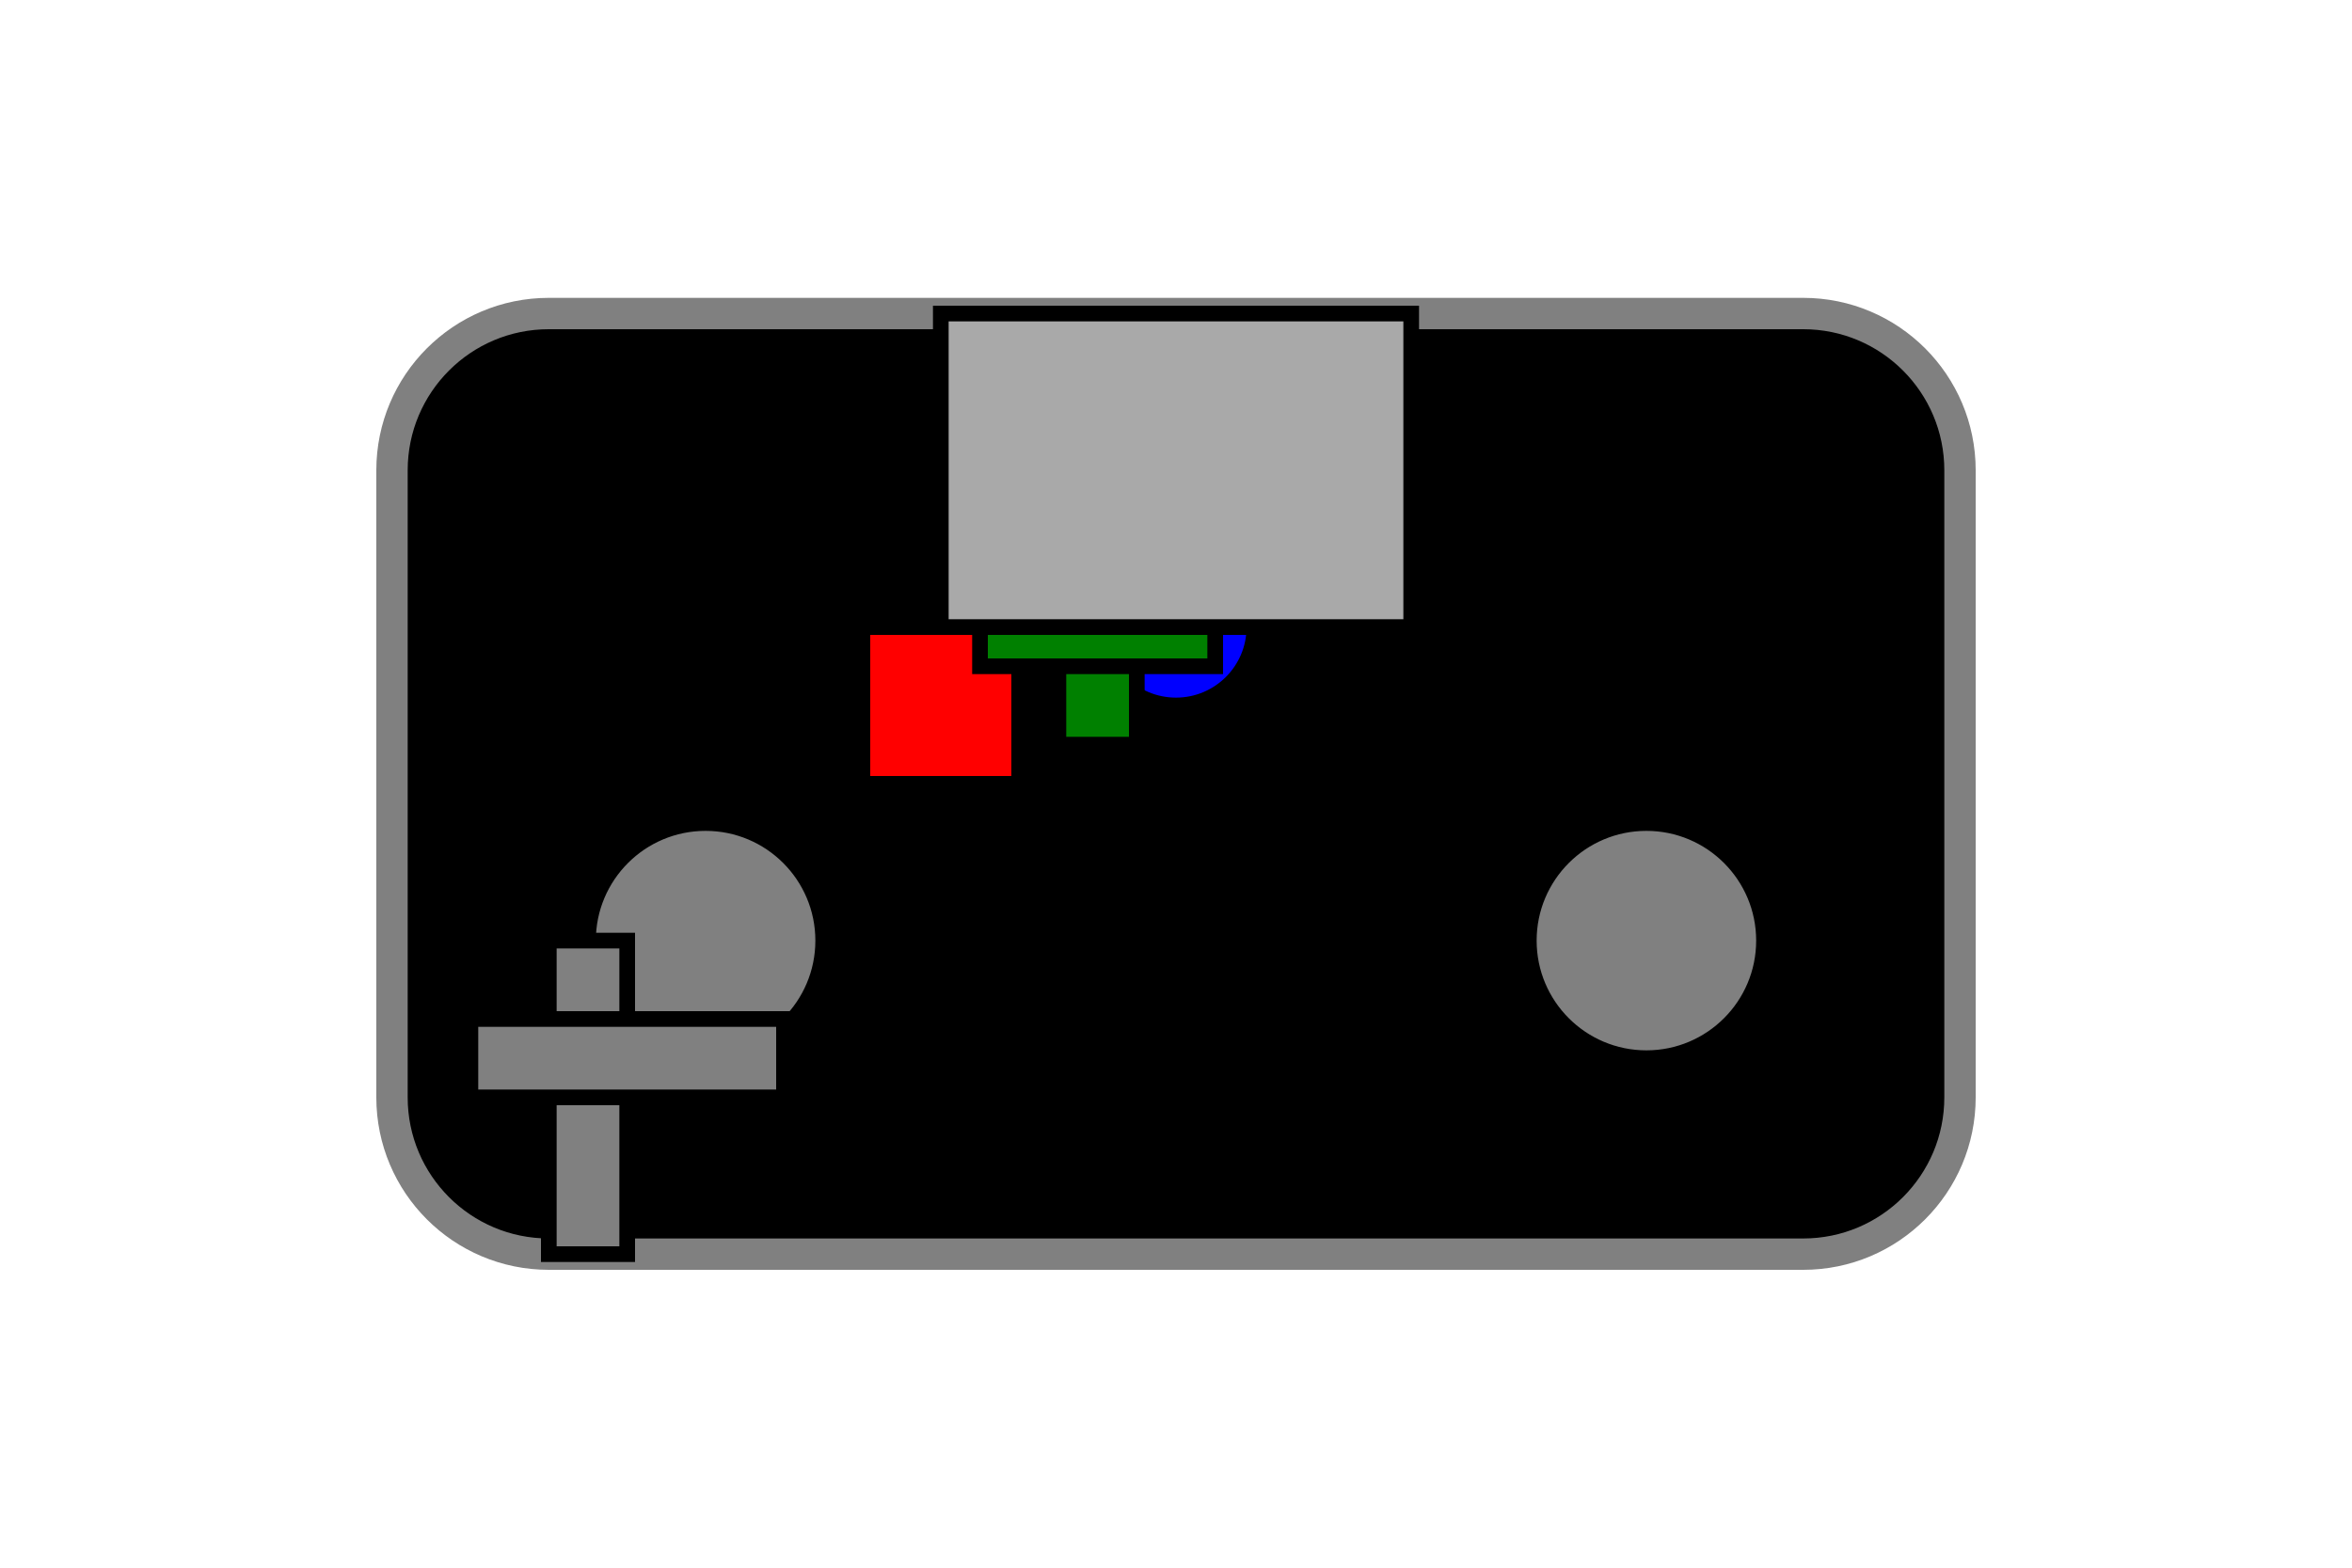
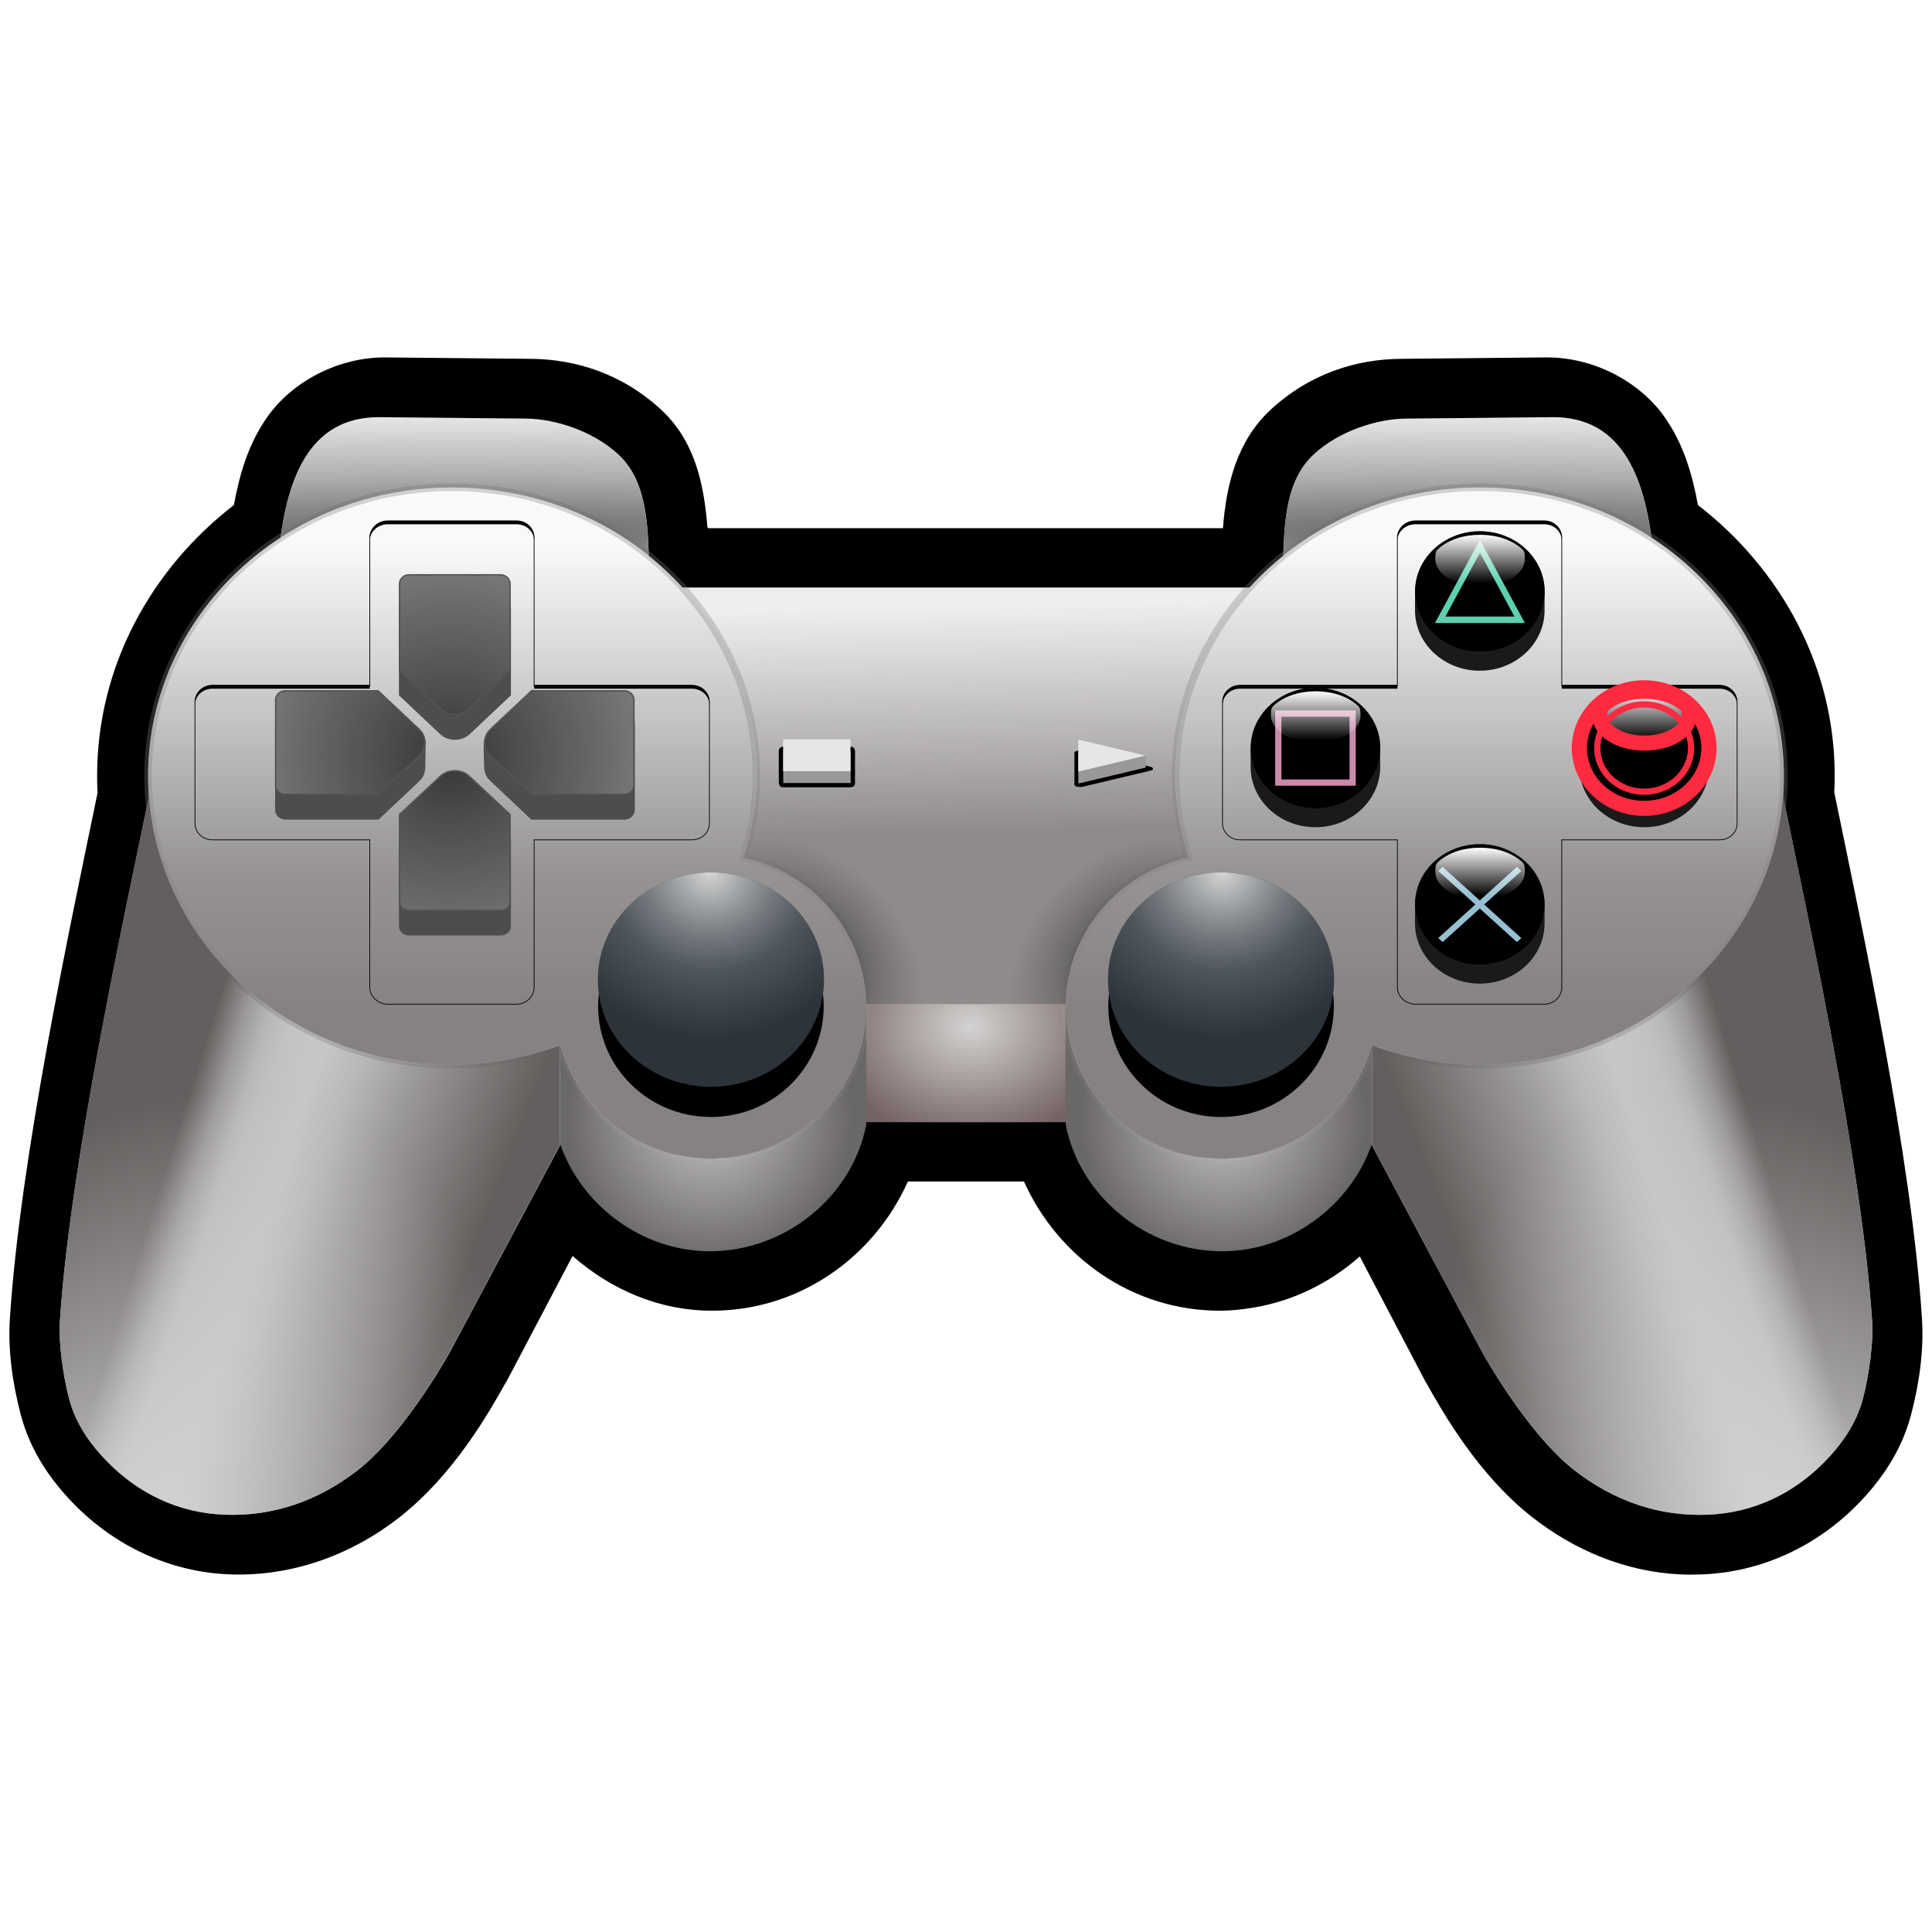
- <svg xmlns="http://www.w3.org/2000/svg" width="300" height="200" viewBox="0 0 300 200">
-   <rect x="50" y="40" width="200" height="120" rx="20" ry="20" fill="black" stroke="gray" stroke-width="4" />
-   <rect x="110" y="80" width="20" height="20" fill="red" stroke="black" stroke-width="2" />
-   <circle cx="150" cy="80" r="10" fill="blue" stroke="black" stroke-width="2" />
-   <rect x="135" y="65" width="10" height="30" fill="green" stroke="black" stroke-width="2" />
-   <rect x="125" y="75" width="30" height="10" fill="green" stroke="black" stroke-width="2" />
-   <polygon points="170,80 160,70 150,80" fill="purple" stroke="black" stroke-width="2" />
-   <circle cx="90" cy="120" r="15" fill="gray" stroke="black" stroke-width="2" />
-   <circle cx="210" cy="120" r="15" fill="gray" stroke="black" stroke-width="2" />
-   <rect x="70" y="120" width="10" height="40" fill="gray" stroke="black" stroke-width="2" />
-   <rect x="60" y="130" width="40" height="10" fill="gray" stroke="black" stroke-width="2" />
-   <rect x="120" y="40" width="60" height="40" fill="darkgray" stroke="black" stroke-width="2" />
+ <svg xmlns="http://www.w3.org/2000/svg" xmlns:xlink="http://www.w3.org/1999/xlink" id="svg3055" viewBox="0 0 128 128" version="1.1">
+   <defs id="defs3059">
+     <radialGradient id="radialGradient5540" gradientUnits="userSpaceOnUse" cy="81.441" cx="44.746" gradientTransform="matrix(-1.5161 2.6155e-7 -.0000011911 -1.6402 116.86 193.02)" r="8.784">
+       <stop id="stop4031-2" style="stop-color:#d6d6d6" offset="0" />
+       <stop id="stop4043-37" style="stop-color:#b9bdbe;stop-opacity:.498" offset=".396" />
+       <stop id="stop4045-96" style="stop-color:#b9bdbe;stop-opacity:.247" offset=".596" />
+       <stop id="stop4033-68" style="stop-color:#b9bdbe;stop-opacity:0" offset="1" />
+     </radialGradient>
+     <radialGradient id="radialGradient5544" gradientUnits="userSpaceOnUse" cy="43.666" cx="-133.8" gradientTransform="matrix(1.2207 0 0 1.2054 190.68 -99.346)" r="11.75">
+       <stop id="stop8088-6" style="stop-color:#333333" offset="0" />
+       <stop id="stop8090-9" style="stop-color:#333333;stop-opacity:0" offset="1" />
+     </radialGradient>
+     <linearGradient id="linearGradient5546" y2="2.346" gradientUnits="userSpaceOnUse" x2="-66.394" gradientTransform="matrix(1.0099 0 0 .99874 162.7 -60.551)" y1="-.911" x1="-66.394">
+       <stop id="stop8202-3" style="stop-color:#ffffff" offset="0" />
+       <stop id="stop8204-7" style="stop-color:#ffffff;stop-opacity:0" offset="1" />
+     </linearGradient>
+     <linearGradient id="linearGradient5548" y2="2.346" gradientUnits="userSpaceOnUse" x2="-66.394" gradientTransform="matrix(1.0099 0 0 .99874 151.81 -50.183)" y1="-.911" x1="-66.394">
+       <stop id="stop8202-1-1" style="stop-color:#ffffff" offset="0" />
+       <stop id="stop8204-9-0" style="stop-color:#ffffff;stop-opacity:0" offset="1" />
+     </linearGradient>
+     <linearGradient id="linearGradient5550" y2="2.346" gradientUnits="userSpaceOnUse" x2="-66.394" gradientTransform="matrix(1.0099 0 0 .99874 162.7 -39.82)" y1="-.911" x1="-66.394">
+       <stop id="stop8202-1-8-7" style="stop-color:#ffffff" offset="0" />
+       <stop id="stop8204-9-7-9" style="stop-color:#ffffff;stop-opacity:0" offset="1" />
+     </linearGradient>
+     <linearGradient id="linearGradient5552" y2="2.346" gradientUnits="userSpaceOnUse" x2="-66.394" gradientTransform="translate(-29.866 8.4445)" y1="-.911" x1="-66.394">
+       <stop id="stop8202-1-5-9" style="stop-color:#ffffff" offset="0" />
+       <stop id="stop8204-9-9-3" style="stop-color:#ffffff;stop-opacity:0" offset="1" />
+     </linearGradient>
+     <linearGradient id="linearGradient4128-0">
+       <stop id="stop4130-5" style="stop-color:#625f5e" offset="0" />
+       <stop id="stop4136-0" style="stop-color:#625f5e;stop-opacity:.498" offset=".263" />
+       <stop id="stop4138-3" style="stop-color:#625f5e;stop-opacity:.247" offset=".477" />
+       <stop id="stop4132-52" style="stop-color:#625f5e;stop-opacity:0" offset="1" />
+     </linearGradient>
+     <linearGradient id="linearGradient4224-06">
+       <stop id="stop4226-94" style="stop-color:#625f5e" offset="0" />
+       <stop id="stop4228-5" style="stop-color:#625f5e;stop-opacity:.498" offset=".473" />
+       <stop id="stop4230-2" style="stop-color:#625f5e;stop-opacity:.247" offset=".68" />
+       <stop id="stop4232-58" style="stop-color:#625f5e;stop-opacity:0" offset="1" />
+     </linearGradient>
+     <linearGradient id="linearGradient4282-6">
+       <stop id="stop4284-8" style="stop-color:#d8d7d6" offset="0" />
+       <stop id="stop4286-9" style="stop-color:#d8d7d6;stop-opacity:0" offset="1" />
+     </linearGradient>
+     <radialGradient id="radialGradient6495" gradientUnits="userSpaceOnUse" cy="58.218" cx="63.446" gradientTransform="matrix(.72537 0 0 .58864 70.056 -49.161)" r="13">
+       <stop id="stop4754-57" style="stop-color:#d4d3d2" offset="0" />
+       <stop id="stop4756-1" style="stop-color:#d4d3d2;stop-opacity:0" offset="1" />
+     </radialGradient>
+     <linearGradient id="linearGradient6497" y2="1.848" gradientUnits="userSpaceOnUse" x2="190.89" gradientTransform="matrix(1.0099 0 0 .99874 -77.496 -44.543)" y1="16.693" x1="191.18">
+       <stop id="stop4405-7-87" style="stop-color:#7e7a7a;stop-opacity:.846" offset="0" />
+       <stop id="stop4401-2-8" style="stop-color:#7f7b7a;stop-opacity:0" offset="1" />
+     </linearGradient>
+     <radialGradient id="radialGradient6499" gradientUnits="userSpaceOnUse" cy="41.353" cx="97.676" gradientTransform="matrix(8.6764 -.000047503 -3.8579e-7 .73207 -698.36 -77.899)" r="12.146">
+       <stop id="stop4363-9" style="stop-color:#666666" offset="0" />
+       <stop id="stop4369-89" style="stop-color:#6d6a68;stop-opacity:.498" offset=".438" />
+       <stop id="stop4365-4" style="stop-color:#666666;stop-opacity:0" offset="1" />
+     </radialGradient>
+     <radialGradient id="radialGradient6501" gradientUnits="userSpaceOnUse" cy="41.353" cx="97.676" gradientTransform="matrix(-8.6764 -.000047503 3.8579e-7 .73207 929.94 -77.899)" r="12.146">
+       <stop id="stop4363-4-15" style="stop-color:#666666" offset="0" />
+       <stop id="stop4369-8-98" style="stop-color:#6d6a68;stop-opacity:.498" offset=".438" />
+       <stop id="stop4365-8-0" style="stop-color:#666666;stop-opacity:0" offset="1" />
+     </radialGradient>
+     <radialGradient id="radialGradient6503" gradientUnits="userSpaceOnUse" cy="53.624" cx="-111.8" gradientTransform="matrix(.52666 -.51507 .69157 .69162 126.64 -114.06)" r="9.354">
+       <stop id="stop7366-1" style="stop-color:#333333" offset="0" />
+       <stop id="stop7368-8" style="stop-color:#4d4d4d;stop-opacity:0" offset="1" />
+     </radialGradient>
+     <radialGradient id="radialGradient6505" gradientUnits="userSpaceOnUse" cy="53.624" cx="-111.8" gradientTransform="matrix(-.52666 -.51507 -.69157 .69162 105 -114.06)" r="9.354">
+       <stop id="stop7366-9-7" style="stop-color:#333333" offset="0" />
+       <stop id="stop7368-5-5" style="stop-color:#4d4d4d;stop-opacity:0" offset="1" />
+     </radialGradient>
+     <radialGradient id="radialGradient6507" gradientUnits="userSpaceOnUse" cy="70.141" cx="75.514" gradientTransform="matrix(0 .9513 -.94117 -1.1655e-7 198.83 -80.639)" r="10.055">
+       <stop id="stop4329-99" style="stop-color:#c5c3c2" offset="0" />
+       <stop id="stop4331-29" style="stop-color:#c5c3c2;stop-opacity:0" offset="1" />
+     </radialGradient>
+     <linearGradient id="linearGradient6509" y2="29.68" gradientUnits="userSpaceOnUse" x2="-100.06" gradientTransform="matrix(1.0099 0 0 .99874 216.78 -76.338)" y1="60.387" x1="-100.06">
+       <stop id="stop7315-5" style="stop-color:#858281" offset="0" />
+       <stop id="stop7321-11" style="stop-color:#858281;stop-opacity:.846" offset="0.3" />
+       <stop id="stop7317-0" style="stop-color:#858281;stop-opacity:0" offset="1" />
+     </linearGradient>
+     <linearGradient id="linearGradient6511" y2="77.216" xlink:href="#linearGradient4128-0" gradientUnits="userSpaceOnUse" x2="109.49" gradientTransform="matrix(-1.0099 0 0 .99874 137.02 -209.63)" y1="75.032" x1="116.58" />
+     <linearGradient id="linearGradient6513" y2="116.26" xlink:href="#linearGradient4224-06" gradientUnits="userSpaceOnUse" x2="85.186" gradientTransform="matrix(-1.0099 0 0 .99874 108.41 -246.73)" y1="122.27" x1="69.623" />
+     <radialGradient id="radialGradient6515" xlink:href="#linearGradient4282-6" gradientUnits="userSpaceOnUse" cy="52.009" cx="-11.619" gradientTransform="matrix(-1.1298 -.52151 -.79765 1.6901 42.468 -195.94)" r="19.804" />
+     <radialGradient id="radialGradient6517" gradientUnits="userSpaceOnUse" cy="70.141" cx="75.514" gradientTransform="matrix(0 .9513 .94117 -1.1655e-7 32.745 -80.639)" r="10.055">
+       <stop id="stop4329-5-0" style="stop-color:#c5c3c2" offset="0" />
+       <stop id="stop4331-1-7" style="stop-color:#c5c3c2;stop-opacity:0" offset="1" />
+     </radialGradient>
+   </defs>
+   <g id="layer4">
+     <path id="path6256-3" style="fill:#000000" d="m-138.41 17.188c-3.228-0.032-6.259 1.646-7.875 3.938-1.279 1.814-1.845 3.823-2.219 5.844-5.45 4.211-9.062 10.648-9.062 17.938 0 0.443 0.008 0.779 0.031 1.125-1.848 8.97-5.141 24.274-5.812 34.875-0.129 2.031 0.165 4.195 0.719 6.312 0.668 2.553 2.102 4.461 3.469 5.875 2.709 2.803 6.377 4.562 10.344 4.719 4.133 0.163 8.075-1.272 11.281-3.781 3.635-2.844 5.979-7.037 7.031-8.906a3.908 3.908 0 0 0 0.062 -0.094l4.375-8.312c2.513 2.199 5.687 3.625 9.25 3.625 5.753 0 10.703-3.517 12.969-8.562h2.781 2.125 2.781c2.266 5.046 7.215 8.562 12.969 8.562 0.642 0 1.038-0.052 1.156-0.062 0.261-0.022 0.637-0.067 1.156-0.156 2.664-0.456 5.026-1.671 6.969-3.375l4.344 8.281a3.908 3.908 0 0 0 0.059 0.093c1.052 1.869 3.397 6.062 7.031 8.906 2.8 2.191 6.163 3.599 9.75 3.781 0.552 0.028 1.056 0.019 1.531 0 3.967-0.157 7.635-1.916 10.344-4.719 1.367-1.414 2.801-3.322 3.469-5.875 0.554-2.118 0.847-4.281 0.719-6.312-0.673-10.612-3.966-25.94-5.813-34.906 0.022-0.339 0.031-0.663 0.031-1.094 0-7.289-3.613-13.727-9.062-17.938-0.374-2.021-0.94-4.03-2.219-5.844-1.616-2.292-4.647-3.97-7.875-3.938l-9.625 0.094c-2.879 0.029-5.977 0.953-8.594 3.375-2.233 2.066-2.94 4.983-3.156 7.844h-15.969-2.125-16c-0.021-0.02-0.041-0.042-0.062-0.062-0.231-2.896-0.838-5.723-3.062-7.781-2.616-2.422-5.715-3.346-8.594-3.375l-9.625-0.094z" transform="translate(164 6.4914)" />
+   </g>
+   <rect id="rect8212" style="fill-opacity:0" height="19.5" width="28.625" y="-18.125" x="-57.25" />
+   <g id="layer3">
+     <g id="g6525-5" transform="translate(-16.433 91.74)">
+       <path id="path3877-3-9-7" d="m27.31-43.996c0.975 0.578 32.767 15.869 32.767 15.869l-13.886 26.061c-0.936 1.645-3.461 5.724-6.092 7.76-2.612 2.022-5.568 3.043-8.792 2.917-2.997-0.117-5.653-1.355-7.77-3.521-1.086-1.111-2.082-2.482-2.52-4.14-0.434-1.64-0.701-3.838-0.622-5.067 0.801-12.504 5.817-33.693 6.915-39.879z" style="fill:#d6d5d4" />
+       <path id="path3877-2-9" d="m133.56-43.996c-0.975 0.578-32.767 15.869-32.767 15.869l13.886 26.061c0.936 1.645 3.461 5.724 6.092 7.76 2.612 2.022 5.568 3.043 8.792 2.917 2.997-0.117 5.653-1.355 7.77-3.521 1.086-1.111 2.082-2.482 2.52-4.14 0.434-1.64 0.701-3.838 0.622-5.067-0.801-12.504-5.817-33.693-6.915-39.879z" style="fill:#d6d5d4" />
+       <path id="rect3880-1-1" style="fill:#efeeee" d="m40.008-52.815v29.307h39.354 2.146 39.354v-29.307h-39.354-2.146-39.354z" />
+       <path id="rect3893-2-7" d="m109.54-64.005 9.722-0.096c4.774-0.047 6.288 4.219 6.723 9.3-18.999 0-13.424 0.048-24.532 0.048 0.056-3.304 0.471-5.466 2.053-6.913 1.699-1.555 4.21-2.32 6.035-2.338z" style="fill:#f8f8f8" />
+       <path id="rect3893-0-4-4" d="m51.328-64.005-9.722-0.096c-4.774-0.047-6.288 4.219-6.723 9.3 18.999 0 13.424 0.048 24.532 0.048-0.056-3.304-0.471-5.466-2.053-6.913-1.699-1.555-4.21-2.32-6.035-2.338z" style="fill:#f8f8f8" />
+       <path id="rect3963-8-3" style="fill:#746362" d="m67.306-25.225v7.834h12.055 2.146 12.055v-7.834h-12.055-2.146-12.055z" />
+       <path id="path3065-7-8-8-9" d="m87.032-25.27c0.005 1.402 0.01 6.523 0.01 8.05 0.925 4.758 5.36 8.381 10.36 8.381 4.521 0 8.563-3.084 9.939-7.167v-9.33c-8.585 0.004-16.723 0.066-20.309 0.065z" style="fill:#6a6867" />
+       <path id="path3065-7-8-7-1-6" d="m73.834-25.27c-0.005 1.402-0.01 6.523-0.01 8.05-0.925 4.758-5.36 8.381-10.36 8.381-4.521 0-8.563-3.084-9.939-7.167v-9.33c8.585 0.004 16.723 0.066 20.309 0.065z" style="fill:#6a6867" />
+       <path id="path3065-4-7-5" style="stroke-opacity:.328;stroke:#7d7d7d;stroke-width:.502;fill:#f9f9f9" d="m46.381-59.458c-11.127 0-20.135 8.573-20.135 19.132s9.008 19.132 20.135 19.132c2.536 0 4.96-0.499 7.195-1.311 1.156 4.332 5.167 7.522 9.941 7.522 5.678 0 10.288-4.506 10.288-10.081 0-4.843-3.475-8.884-8.111-9.863 0.533-1.717 0.852-3.519 0.852-5.399 0-10.559-9.039-19.132-20.166-19.132zm68.104 0c-11.127 0-20.166 8.573-20.166 19.132 0 1.88 0.319 3.683 0.852 5.399-4.635 0.978-8.111 5.019-8.111 9.863 0 5.574 4.611 10.081 10.288 10.081 4.774 0 8.785-3.19 9.941-7.522 2.235 0.812 4.66 1.311 7.195 1.311 11.127 0 20.135-8.573 20.135-19.132s-9.008-19.132-20.135-19.132z" />
+     </g>
+   </g>
+   <g id="layer1">
+     <g id="g6476" transform="translate(-51.789 82.901)">
+       <path id="rect3963-1-8" d="m109.19-16.386c-0.005 1.398-0 6.219 0 7.844h5.531 2.125 5.531c0-1.624 0.005-6.446 0-7.844h-5.531-2.125-5.531zm-0.719 3.75c-0.096 0.244-0.198 0.485-0.312 0.719 0.113-0.235 0.218-0.474 0.312-0.719zm-0.312 0.719c-0.159 0.326-0.339 0.632-0.531 0.938 0.19-0.305 0.374-0.612 0.531-0.938zm-0.531 0.938c-0.192 0.306-0.401 0.623-0.625 0.906 0.231-0.292 0.428-0.59 0.625-0.906zm-0.625 0.906c-0.224 0.283-0.467 0.554-0.719 0.812 0.256-0.261 0.493-0.526 0.719-0.812zm-0.719 0.812c-0.252 0.258-0.503 0.488-0.781 0.719 0.269-0.224 0.537-0.469 0.781-0.719z" style="fill:url(#radialGradient6495)" />
+       <path id="rect3880-9-7" style="fill:url(#linearGradient6497)" d="m96.976-43.979c3.056 3.354 4.938 7.723 4.938 12.5 0 1.88-0.342 3.69-0.875 5.406 4.635 0.978 8.125 5 8.125 9.844 0 0.534-0.075 1.051-0.156 1.562h0.188c0-0.565-0.001-1.413 0-1.719h5.531 2.125 5.531c0.001 0.306-0 1.153 0 1.719h0.188c-0.082-0.511-0.156-1.028-0.156-1.562 0-4.843 3.49-8.866 8.125-9.844-0.533-1.717-0.875-3.526-0.875-5.406 0-4.777 1.881-9.146 4.938-12.5h-17.75-2.125-17.75z" />
+       <path id="rect3893-5-4" style="fill:url(#radialGradient6499)" d="m154.6-55.262-9.719 0.094c-1.825 0.018-4.332 0.789-6.031 2.344-1.55 1.419-1.962 3.524-2.031 6.719 3.514-2.821 8.074-4.5 13.031-4.5 4.214 0 8.112 1.211 11.344 3.312-0.588-4.467-2.248-8.012-6.594-7.969z" />
+       <path id="rect3893-5-2-5" style="fill:url(#radialGradient6501)" d="m76.976-55.262c-4.346-0.043-6.006 3.502-6.594 7.969 3.232-2.101 7.13-3.312 11.344-3.312 4.957 0 9.518 1.679 13.031 4.5-0.069-3.195-0.481-5.3-2.031-6.719-1.699-1.555-4.207-2.326-6.031-2.344l-9.719-0.094z" />
+       <path id="rect7331-8" style="fill:url(#radialGradient6503)" d="m101.69-34.043c0.119 0.839 0.219 1.693 0.219 2.562 0 1.88-0.342 3.69-0.875 5.406 4.585 0.968 8.051 4.914 8.125 9.688h5.312v-17.656h-12.781z" />
+       <path id="rect7331-3-2" style="fill:url(#radialGradient6505)" d="m117.16-34.043v17.656h5.25c0.074-4.774 3.54-8.72 8.125-9.688-0.533-1.717-0.875-3.526-0.875-5.406 0-0.87 0.1-1.724 0.219-2.562h-12.719z" />
+       <path id="path3065-7-8-5-1" d="m122.38-16.418c0.005 1.402 0 6.504 0 8.031 0.925 4.758 5.375 8.375 10.375 8.375 4.521 0 8.561-3.073 9.938-7.156v-6.469c-0.021-0.008-0.041-0.023-0.062-0.031-1.156 4.332-5.163 7.531-9.938 7.531-5.678 0-10.281-4.519-10.281-10.094 0-0.063-0.001-0.125 0-0.188h-0.031z" style="fill:url(#radialGradient6507)" />
+       <path id="path3065-4-2-7" style="fill:url(#linearGradient6509)" d="m81.737-50.62c-11.127 0-20.135 8.573-20.135 19.132s9.008 19.132 20.135 19.132c2.536 0 4.96-0.499 7.195-1.311 1.156 4.332 5.167 7.522 9.941 7.522 5.678 0 10.288-4.506 10.288-10.081 0-4.843-3.475-8.884-8.111-9.863 0.533-1.717 0.852-3.519 0.852-5.399 0-10.559-9.039-19.132-20.166-19.132zm68.104 0c-11.127 0-20.166 8.573-20.166 19.132 0 1.88 0.319 3.683 0.852 5.399-4.635 0.978-8.111 5.019-8.111 9.863 0 5.574 4.611 10.081 10.288 10.081 4.774 0 8.785-3.19 9.941-7.522 2.235 0.812 4.66 1.311 7.195 1.311 11.127 0 20.135-8.573 20.135-19.132s-9.008-19.132-20.135-19.132z" />
+       <g id="g6050" transform="translate(44.363 126.39)">
+         <path id="path5968" style="fill:url(#linearGradient6511)" d="m17.293-156.56c-1.851 8.912-5.254 24.697-5.906 34.875-0.079 1.229 0.191 3.454 0.625 5.094 0.439 1.659 1.414 3.014 2.5 4.125 2.117 2.166 4.785 3.414 7.781 3.531 3.224 0.126 6.169-0.916 8.781-2.938 2.631-2.036 5.158-6.105 6.094-7.75l7.375-13.844c-0.011-0.031-0.021-0.062-0.031-0.094v-6.469c-2.218 0.798-4.645 1.281-7.156 1.281-10.655 0-19.344-7.873-20.062-17.812z" />
+         <path id="path5970" style="fill:url(#linearGradient6513)" d="m17.293-156.56c-1.851 8.912-5.254 24.697-5.906 34.875-0.079 1.229 0.191 3.454 0.625 5.094 0.439 1.659 1.414 3.014 2.5 4.125 2.117 2.166 4.785 3.414 7.781 3.531 3.224 0.126 6.169-0.916 8.781-2.938 2.631-2.036 5.158-6.105 6.094-7.75l7.375-13.844c-0.011-0.031-0.021-0.062-0.031-0.094v-6.469c-2.218 0.798-4.645 1.281-7.156 1.281-10.655 0-19.344-7.873-20.062-17.812z" />
+         <path id="path5972" style="fill:url(#radialGradient6515)" d="m17.293-156.56c-1.851 8.912-5.254 24.697-5.906 34.875-0.079 1.229 0.191 3.454 0.625 5.094 0.439 1.659 1.414 3.014 2.5 4.125 2.117 2.166 4.785 3.414 7.781 3.531 3.224 0.126 6.169-0.916 8.781-2.938 2.631-2.036 5.158-6.105 6.094-7.75l7.375-13.844c-0.011-0.031-0.021-0.062-0.031-0.094v-6.469c-2.218 0.798-4.645 1.281-7.156 1.281-10.655 0-19.344-7.873-20.062-17.812z" />
+       </g>
+       <path id="path3065-7-8-5-7-1" d="m109.16-16.418c0.001 0.062 0 0.125 0 0.188 0 5.574-4.604 10.094-10.281 10.094-4.774 0-8.781-3.2-9.938-7.531-0.021 0.008-0.041 0.024-0.062 0.031v6.469c1.377 4.083 5.417 7.156 9.938 7.156 5 0 9.45-3.617 10.375-8.375 0-1.527-0.005-6.629 0-8.031h-0.031z" style="fill:url(#radialGradient6517)" />
+       <g id="g6055" transform="matrix(-1 0 0 1 187.21 126.39)">
+         <path id="path6057" d="m17.293-156.56c-1.851 8.912-5.254 24.697-5.906 34.875-0.079 1.229 0.191 3.454 0.625 5.094 0.439 1.659 1.414 3.014 2.5 4.125 2.117 2.166 4.785 3.414 7.781 3.531 3.224 0.126 6.169-0.916 8.781-2.938 2.631-2.036 5.158-6.105 6.094-7.75l7.375-13.844c-0.011-0.031-0.021-0.062-0.031-0.094v-6.469c-2.218 0.798-4.645 1.281-7.156 1.281-10.655 0-19.344-7.873-20.062-17.812z" style="fill:url(#linearGradient6511)" />
+         <path id="path6059" d="m17.293-156.56c-1.851 8.912-5.254 24.697-5.906 34.875-0.079 1.229 0.191 3.454 0.625 5.094 0.439 1.659 1.414 3.014 2.5 4.125 2.117 2.166 4.785 3.414 7.781 3.531 3.224 0.126 6.169-0.916 8.781-2.938 2.631-2.036 5.158-6.105 6.094-7.75l7.375-13.844c-0.011-0.031-0.021-0.062-0.031-0.094v-6.469c-2.218 0.798-4.645 1.281-7.156 1.281-10.655 0-19.344-7.873-20.062-17.812z" style="fill:url(#linearGradient6513)" />
+         <path id="path6061" d="m17.293-156.56c-1.851 8.912-5.254 24.697-5.906 34.875-0.079 1.229 0.191 3.454 0.625 5.094 0.439 1.659 1.414 3.014 2.5 4.125 2.117 2.166 4.785 3.414 7.781 3.531 3.224 0.126 6.169-0.916 8.781-2.938 2.631-2.036 5.158-6.105 6.094-7.75l7.375-13.844c-0.011-0.031-0.021-0.062-0.031-0.094v-6.469c-2.218 0.798-4.645 1.281-7.156 1.281-10.655 0-19.344-7.873-20.062-17.812z" style="fill:url(#radialGradient6515)" />
+       </g>
+     </g>
+   </g>
+   <g id="layer2">
+     <g id="g5453" transform="translate(2.4817 96.866)">
+       <path id="path3065-7-9-3" style="fill:#000000" d="m85.889-30.198c0 4.051-3.345 7.335-7.471 7.335s-7.471-3.284-7.471-7.335 3.345-7.335 7.471-7.335 7.471 3.284 7.471 7.335z" />
+       <path id="path3065-7-6-0" style="fill:#2c333b" d="m57.725 68.73a8.784 9.267 0 1 1 -17.569 0 8.784 9.267 0 1 1 17.569 0z" transform="matrix(.85285 0 0 .76635 36.678 -84.639)" />
+       <path id="path3065-7-6-8-9" style="fill:url(#radialGradient5540)" d="m57.725 68.73a8.784 9.267 0 1 1 -17.569 0 8.784 9.267 0 1 1 17.569 0z" transform="matrix(.85285 0 0 .76635 36.678 -84.639)" />
+       <path id="path3065-7-9-0-1" style="fill:#000000" d="m37.147-30.198c0 4.051 3.345 7.335 7.471 7.335s7.471-3.284 7.471-7.335-3.345-7.335-7.471-7.335-7.471 3.284-7.471 7.335z" />
+       <path id="path3065-7-6-7-5" style="fill:#2c333b" d="m57.725 68.73a8.784 9.267 0 1 1 -17.569 0 8.784 9.267 0 1 1 17.569 0z" transform="matrix(-.85285 0 0 .76635 86.358 -84.639)" />
+       <path id="path3065-7-6-8-5-0" style="fill:url(#radialGradient5540)" d="m57.725 68.73a8.784 9.267 0 1 1 -17.569 0 8.784 9.267 0 1 1 17.569 0z" transform="matrix(-.85285 0 0 .76635 86.358 -84.639)" />
+       <path id="rect6258-8" d="m23.216-62.32c-0.653 0-1.199 0.482-1.199 1.095v9.793h-10.414c-0.653 0-1.168 0.482-1.168 1.095v8.018c0 0.612 0.514 1.095 1.168 1.095h10.414v9.763c0 0.612 0.546 1.124 1.199 1.124h8.521c0.653 0 1.168-0.512 1.168-1.124v-9.763h10.446c0.653 0 1.168-0.482 1.168-1.095v-8.018c0-0.612-0.514-1.095-1.168-1.095h-10.446v-9.793c0-0.612-0.514-1.095-1.168-1.095h-8.521z" style="stroke:#000000;stroke-width:.05;fill:none" />
+       <path id="rect6258-1-9" d="m91.298-62.32c-0.653 0-1.2 0.482-1.2 1.095v9.793h-10.418c-0.653 0-1.168 0.482-1.168 1.095v8.018c0 0.612 0.515 1.095 1.168 1.095h10.418v9.763c0 0.612 0.546 1.124 1.2 1.124h8.524c0.653 0 1.168-0.512 1.168-1.124v-9.763h10.449c0.653 0 1.168-0.482 1.168-1.095v-8.018c0-0.612-0.515-1.095-1.168-1.095h-10.449v-9.793c0-0.612-0.515-1.095-1.168-1.095h-8.524z" style="stroke:#000000;stroke-width:.05;fill:none" />
+       <path id="rect6258-9-2" d="m23.216-62.383c-0.653 0-1.199 0.48-1.199 1.092v0.25c0-0.612 0.546-1.092 1.199-1.092h8.521c0.653 0 1.168 0.48 1.168 1.092v-0.25c0-0.612-0.514-1.092-1.168-1.092h-8.521zm-11.614 10.892c-0.653 0-1.168 0.48-1.168 1.092v0.25c0-0.612 0.514-1.092 1.168-1.092h10.414v-0.25h-10.414zm21.302 0v0.25h10.446c0.653 0 1.168 0.48 1.168 1.092v-0.25c0-0.612-0.514-1.092-1.168-1.092h-10.446z" style="fill:#000000" />
+       <path id="rect6258-9-9-9" d="m91.3-62.383c-0.653 0-1.199 0.48-1.199 1.092v0.25c0-0.612 0.546-1.092 1.199-1.092h8.521c0.653 0 1.168 0.48 1.168 1.092v-0.25c0-0.612-0.514-1.092-1.168-1.092h-8.521zm-11.614 10.892c-0.653 0-1.168 0.48-1.168 1.092v0.25c0-0.612 0.514-1.092 1.168-1.092h10.414v-0.25h-10.414zm21.302 0v0.25h10.446c0.653 0 1.168 0.48 1.168 1.092v-0.25c0-0.612-0.514-1.092-1.168-1.092h-10.446z" style="fill:#000000" />
+       <path id="rect7548-1-3-0-9" d="m24.63-57.158c-0.346 0-0.631 0.269-0.631 0.593v5.743l2.714 2.559c0.517 0.484 1.377 0.484 1.893 0l2.714-2.559v-5.743c0-0.324-0.285-0.593-0.631-0.593zm-8.205 7.678c-0.346 0-0.631 0.269-0.631 0.593v5.68c0 0.324 0.285 0.593 0.631 0.593h6.154l2.714-2.559c0.224-0.21 0.317-0.471 0.347-0.749l0.032-1.81h-1.231l-1.862-1.748zm16.316 0-1.862 1.748h-1.262c-0.021 0.58 0.013 1.29 0.032 1.81 0.03 0.278 0.155 0.539 0.379 0.749l2.714 2.559h6.154c0.346 0 0.631-0.269 0.631-0.593v-5.68c0-0.324-0.285-0.593-0.631-0.593zm-5.081 5.306c-0.339 0-0.688 0.101-0.947 0.343l-2.714 2.528v5.805c0 0.324 0.285 0.562 0.631 0.562h6.059c0.346 0 0.631-0.237 0.631-0.562v-5.805l-2.714-2.528c-0.258-0.242-0.607-0.343-0.947-0.343z" style="stroke:#4d4d4d;stroke-width:.1;fill:#4d4d4d" />
+       <path id="rect7548-1-3-9" d="m24.62-58.782c-0.346 0-0.631 0.267-0.631 0.591v5.766l2.714 2.543c0.517 0.484 1.377 0.484 1.893 0l2.714-2.543v-5.766c0-0.324-0.285-0.591-0.631-0.591h-6.059zm-8.205 7.688c-0.346 0-0.631 0.267-0.631 0.591v5.677c0 0.324 0.285 0.591 0.631 0.591h6.154l2.714-2.543c0.517-0.484 0.517-1.29 0-1.774l-2.714-2.543h-6.154zm16.316 0-2.714 2.543c-0.517 0.484-0.517 1.29 0 1.774l2.714 2.543h6.154c0.346 0 0.631-0.267 0.631-0.591v-5.677c0-0.324-0.285-0.591-0.631-0.591h-6.154zm-5.081 5.293c-0.339 0-0.688 0.113-0.947 0.355l-2.714 2.543v5.795c0 0.324 0.285 0.562 0.631 0.562h6.059c0.346 0 0.631-0.237 0.631-0.562v-5.795l-2.714-2.543c-0.258-0.242-0.607-0.355-0.947-0.355z" style="fill:#808080" />
+       <path id="rect7548-1-3-03-0" d="m24.62-58.782c-0.346 0-0.631 0.267-0.631 0.591v5.766l2.714 2.543c0.517 0.484 1.377 0.484 1.893 0l2.714-2.543v-5.766c0-0.324-0.285-0.591-0.631-0.591h-6.059zm-8.205 7.688c-0.346 0-0.631 0.267-0.631 0.591v5.677c0 0.324 0.285 0.591 0.631 0.591h6.154l2.714-2.543c0.517-0.484 0.517-1.29 0-1.774l-2.714-2.543h-6.154zm16.316 0-2.714 2.543c-0.517 0.484-0.517 1.29 0 1.774l2.714 2.543h6.154c0.346 0 0.631-0.267 0.631-0.591v-5.677c0-0.324-0.285-0.591-0.631-0.591h-6.154zm-5.081 5.293c-0.339 0-0.688 0.113-0.947 0.355l-2.714 2.543v5.795c0 0.324 0.285 0.562 0.631 0.562h6.059c0.346 0 0.631-0.237 0.631-0.562v-5.795l-2.714-2.543c-0.258-0.242-0.607-0.355-0.947-0.355z" style="opacity:0.96;stroke:#525252;stroke-width:.1;fill:url(#radialGradient5544)" />
+       <path id="path7918-5-3" style="fill:#1a1a1a" d="m95.558-60.419c-1.9 0-3.475 1.154-4.04 2.747h-0.252v1.248c0 2.206 1.922 3.995 4.292 3.995s4.292-1.789 4.292-3.995v-1.248h-0.252c-0.565-1.592-2.139-2.747-4.04-2.747z" />
+       <path id="path7918-4" style="fill:#4d4d4d" d="m99.855-57.672c0 2.206-1.922 3.995-4.292 3.995s-4.292-1.789-4.292-3.995 1.922-3.995 4.292-3.995 4.292 1.789 4.292 3.995z" />
+       <path id="path7918-5-4-6" style="fill:#1a1a1a" d="m95.558-39.688c-1.9 0-3.475 1.154-4.04 2.747h-0.252v1.248c0 2.206 1.922 3.995 4.292 3.995s4.292-1.789 4.292-3.995v-1.248h-0.252c-0.565-1.592-2.139-2.747-4.04-2.747z" />
+       <path id="path7918-8-0" style="fill:#4d4d4d" d="m99.855-36.941c0 2.206-1.922 3.995-4.292 3.995s-4.292-1.789-4.292-3.995 1.922-3.995 4.292-3.995 4.292 1.789 4.292 3.995z" />
+       <path id="path7918-5-4-7-8" style="fill:#1a1a1a" d="m84.668-50.051c-1.9 0-3.475 1.154-4.04 2.747h-0.252v1.248c0 2.206 1.922 3.995 4.292 3.995s4.292-1.789 4.292-3.995v-1.248h-0.252c-0.565-1.592-2.139-2.747-4.04-2.747z" />
+       <path id="path7918-8-3-3" style="fill:#4d4d4d" d="m88.965-47.303c0 2.206-1.922 3.995-4.292 3.995s-4.292-1.789-4.292-3.995 1.922-3.995 4.292-3.995 4.292 1.789 4.292 3.995z" />
+       <path id="path7918-5-4-7-3-7" style="fill:#1a1a1a" d="m106.45-50.051c-1.9 0-3.475 1.154-4.04 2.747h-0.252v1.248c0 2.206 1.922 3.995 4.292 3.995s4.292-1.789 4.292-3.995v-1.248h-0.252c-0.565-1.592-2.139-2.747-4.04-2.747z" />
+       <path id="path7918-8-3-2-44" style="fill:#4d4d4d" d="m110.74-47.303c0 2.206-1.922 3.995-4.292 3.995s-4.292-1.789-4.292-3.995 1.922-3.995 4.292-3.995 4.292 1.789 4.292 3.995z" />
+       <path id="path7918-7-2" style="fill:#000000" d="m99.855-57.672c0 2.206-1.922 3.995-4.292 3.995s-4.292-1.789-4.292-3.995 1.922-3.995 4.292-3.995 4.292 1.789 4.292 3.995z" />
+       <path id="path8126-5" style="stroke:#5dd1af;stroke-width:1;fill:none" d="m-136.79 2.219-6.576 2e-7 -6.576-2e-7 3.288-5.695 3.288-5.695 3.288 5.695z" transform="matrix(.40018 0 0 .42798 152.94 -56.753)" />
+       <path id="path7918-71-7" d="m95.579-61.434c-1.076 0-2.099 0.309-2.809 0.968-0.164 0.152-0.158 0.407-0.158 0.624 0 1.019 1.328 1.841 2.966 1.841 1.638 0 2.966-0.823 2.966-1.841 0-0.217 0.006-0.472-0.158-0.624-0.709-0.659-1.733-0.968-2.809-0.968z" style="fill:url(#linearGradient5546)" />
+       <path id="path7918-7-3-96" style="fill:#000000" d="m88.965-47.303c0 2.206-1.922 3.995-4.292 3.995s-4.292-1.789-4.292-3.995 1.922-3.995 4.292-3.995 4.292 1.789 4.292 3.995z" />
+       <rect id="rect8286-3" style="stroke:#ca8aab;stroke-width:.414;fill:none" height="4.572" width="4.925" y="-49.59" x="82.21" />
+       <path id="path7918-71-1-2" d="m84.689-51.065c-1.076 0-2.099 0.309-2.809 0.968-0.164 0.152-0.158 0.407-0.158 0.624 0 1.019 1.328 1.841 2.966 1.841 1.638 0 2.966-0.823 2.966-1.841 0-0.217 0.006-0.472-0.158-0.624-0.709-0.659-1.733-0.968-2.809-0.968z" style="fill:url(#linearGradient5548)" />
+       <g id="g8132-5-6-3" transform="matrix(1.0099 0 0 .99874 137.51 -47.498)">
+         <path id="path7918-7-3-9-1" d="m-37.29 10.57c0 2.209-1.903 4-4.25 4s-4.25-1.791-4.25-4 1.903-4 4.25-4 4.25 1.791 4.25 4z" style="fill:#000000" />
+       </g>
+       <g id="g8485-8" style="fill:#97c0d2" transform="matrix(1.0099 0 0 .91343 159.89 13.124)">
+         <rect id="rect8445-3" style="fill:#97c0d2" transform="rotate(45)" height=".412" width="7.304" y="6.082" x="-87.453" />
+         <rect id="rect8445-1-3" style="fill:#97c0d2" transform="rotate(135)" height=".412" width="7.304" y="83.595" x="2.636" />
+       </g>
+       <path id="path7918-71-1-0-9" d="m95.579-40.703c-1.076 0-2.099 0.309-2.809 0.968-0.164 0.152-0.158 0.407-0.158 0.624 0 1.019 1.328 1.841 2.966 1.841 1.638 0 2.966-0.823 2.966-1.841 0-0.217 0.006-0.472-0.158-0.624-0.709-0.659-1.733-0.968-2.809-0.968z" style="fill:url(#linearGradient5550)" />
+       <g id="g8399-9" style="stroke:#fd2a40;fill:none" transform="matrix(.73114 0 0 .72307 136.82 -54.947)">
+         <g id="g8132-5-7-5" transform="matrix(1.3812 0 0 1.3812 15.837 -4.0298)">
+           <path id="path7918-7-3-4-08" d="m-37.29 10.57c0 2.209-1.903 4-4.25 4s-4.25-1.791-4.25-4 1.903-4 4.25-4 4.25 1.791 4.25 4z" style="fill:#000000" />
+         </g>
+         <path id="path7918-71-1-1-79" style="fill:url(#linearGradient5552)" d="m-96.327 7.561c-1.066 0-2.079 0.309-2.781 0.969-0.162 0.152-0.156 0.408-0.156 0.625 0 1.02 1.315 1.844 2.938 1.844s2.938-0.824 2.938-1.844c0-0.217 0.006-0.473-0.156-0.625-0.702-0.66-1.716-0.969-2.781-0.969z" transform="matrix(1.3812 0 0 1.3812 91.533 -5.0755)" />
+         <path id="path7918-7-3-4-3-0" d="m-37.29 10.57c0 2.209-1.903 4-4.25 4s-4.25-1.791-4.25-4 1.903-4 4.25-4 4.25 1.791 4.25 4z" style="stroke:#fd2a40;stroke-width:.569;fill:none" />
+       </g>
+       <g id="g3612-82" transform="matrix(1.0099 0 0 .99874 160.32 -90.41)">
+         <path id="path3594-3" style="fill:#000000" d="m-108.22 35.781a0.288 0.288 0 0 0 -0.031 0.031 0.288 0.288 0 0 0 -0.094 0.062 0.288 0.288 0 0 0 -0.062 0.125 0.288 0.288 0 0 0 0 0.062v2.125a0.288 0.288 0 0 0 0.031 0.125 0.288 0.288 0 0 0 0.062 0.094 0.288 0.288 0 0 0 0.125 0.062 0.288 0.288 0 0 0 0.062 0h4.438a0.288 0.288 0 0 0 0.125 -0.031 0.288 0.288 0 0 0 0.094 -0.062 0.288 0.288 0 0 0 0.062 -0.125 0.288 0.288 0 0 0 0 -0.062v-2.125a0.288 0.288 0 0 0 -0.031 -0.125 0.288 0.288 0 0 0 -0.062 -0.094 0.288 0.288 0 0 0 -0.125 -0.062 0.288 0.288 0 0 0 -0.062 0h-4.438a0.288 0.288 0 0 0 -0.094 0z" transform="translate(-1.7066 7.2941)" />
+         <rect id="rect3472-7-5" style="fill:#999999" rx="0" height="2.121" width="4.419" y="43.357" x="-109.82" />
+         <rect id="rect3472-8" style="fill:#e6e6e6" rx="0" height="2.121" width="4.419" y="42.577" x="-109.83" />
+       </g>
+       <g id="g3604-5" transform="matrix(1.0099 0 0 .99874 163.59 -90.302)">
+         <path id="path3596-3" style="fill:#000000" d="m-103.28 36.375a0.485 0.485 0 0 0 -0.5 0.5v3.344 3.375a0.485 0.485 0 0 0 0.75 0.406l2.906-1.688 2.938-1.688a0.485 0.485 0 0 0 0 -0.812l-2.938-1.688-2.906-1.656a0.485 0.485 0 0 0 -0.25 -0.094z" transform="matrix(.75695 0 0 .31485 -15.401 31.758)" />
+         <g id="g3598-3" transform="translate(-.14576 -.080576)">
+           <g id="g3536-2" transform="translate(9.7227 1.7206)">
+             <path id="path3492-0-9" style="fill:#999999" transform="matrix(.75695 0 0 .31485 -25.099 30.039)" d="m-97.448 40.23-2.917 1.684-2.917 1.684v-3.368-3.368l2.917 1.684z" />
+             <rect id="rect3472-7-9-8" style="fill:#999999" rx="0" height=".793" width="4.419" y="41.911" x="-103.28" />
+           </g>
+           <path id="path3492-6" style="fill:#e6e6e6" d="m-97.448 40.23-2.917 1.684-2.917 1.684v-3.368-3.368l2.917 1.684z" transform="matrix(.75695 0 0 .31485 -15.38 30.964)" />
+         </g>
+       </g>
+     </g>
+   </g>
</svg>
